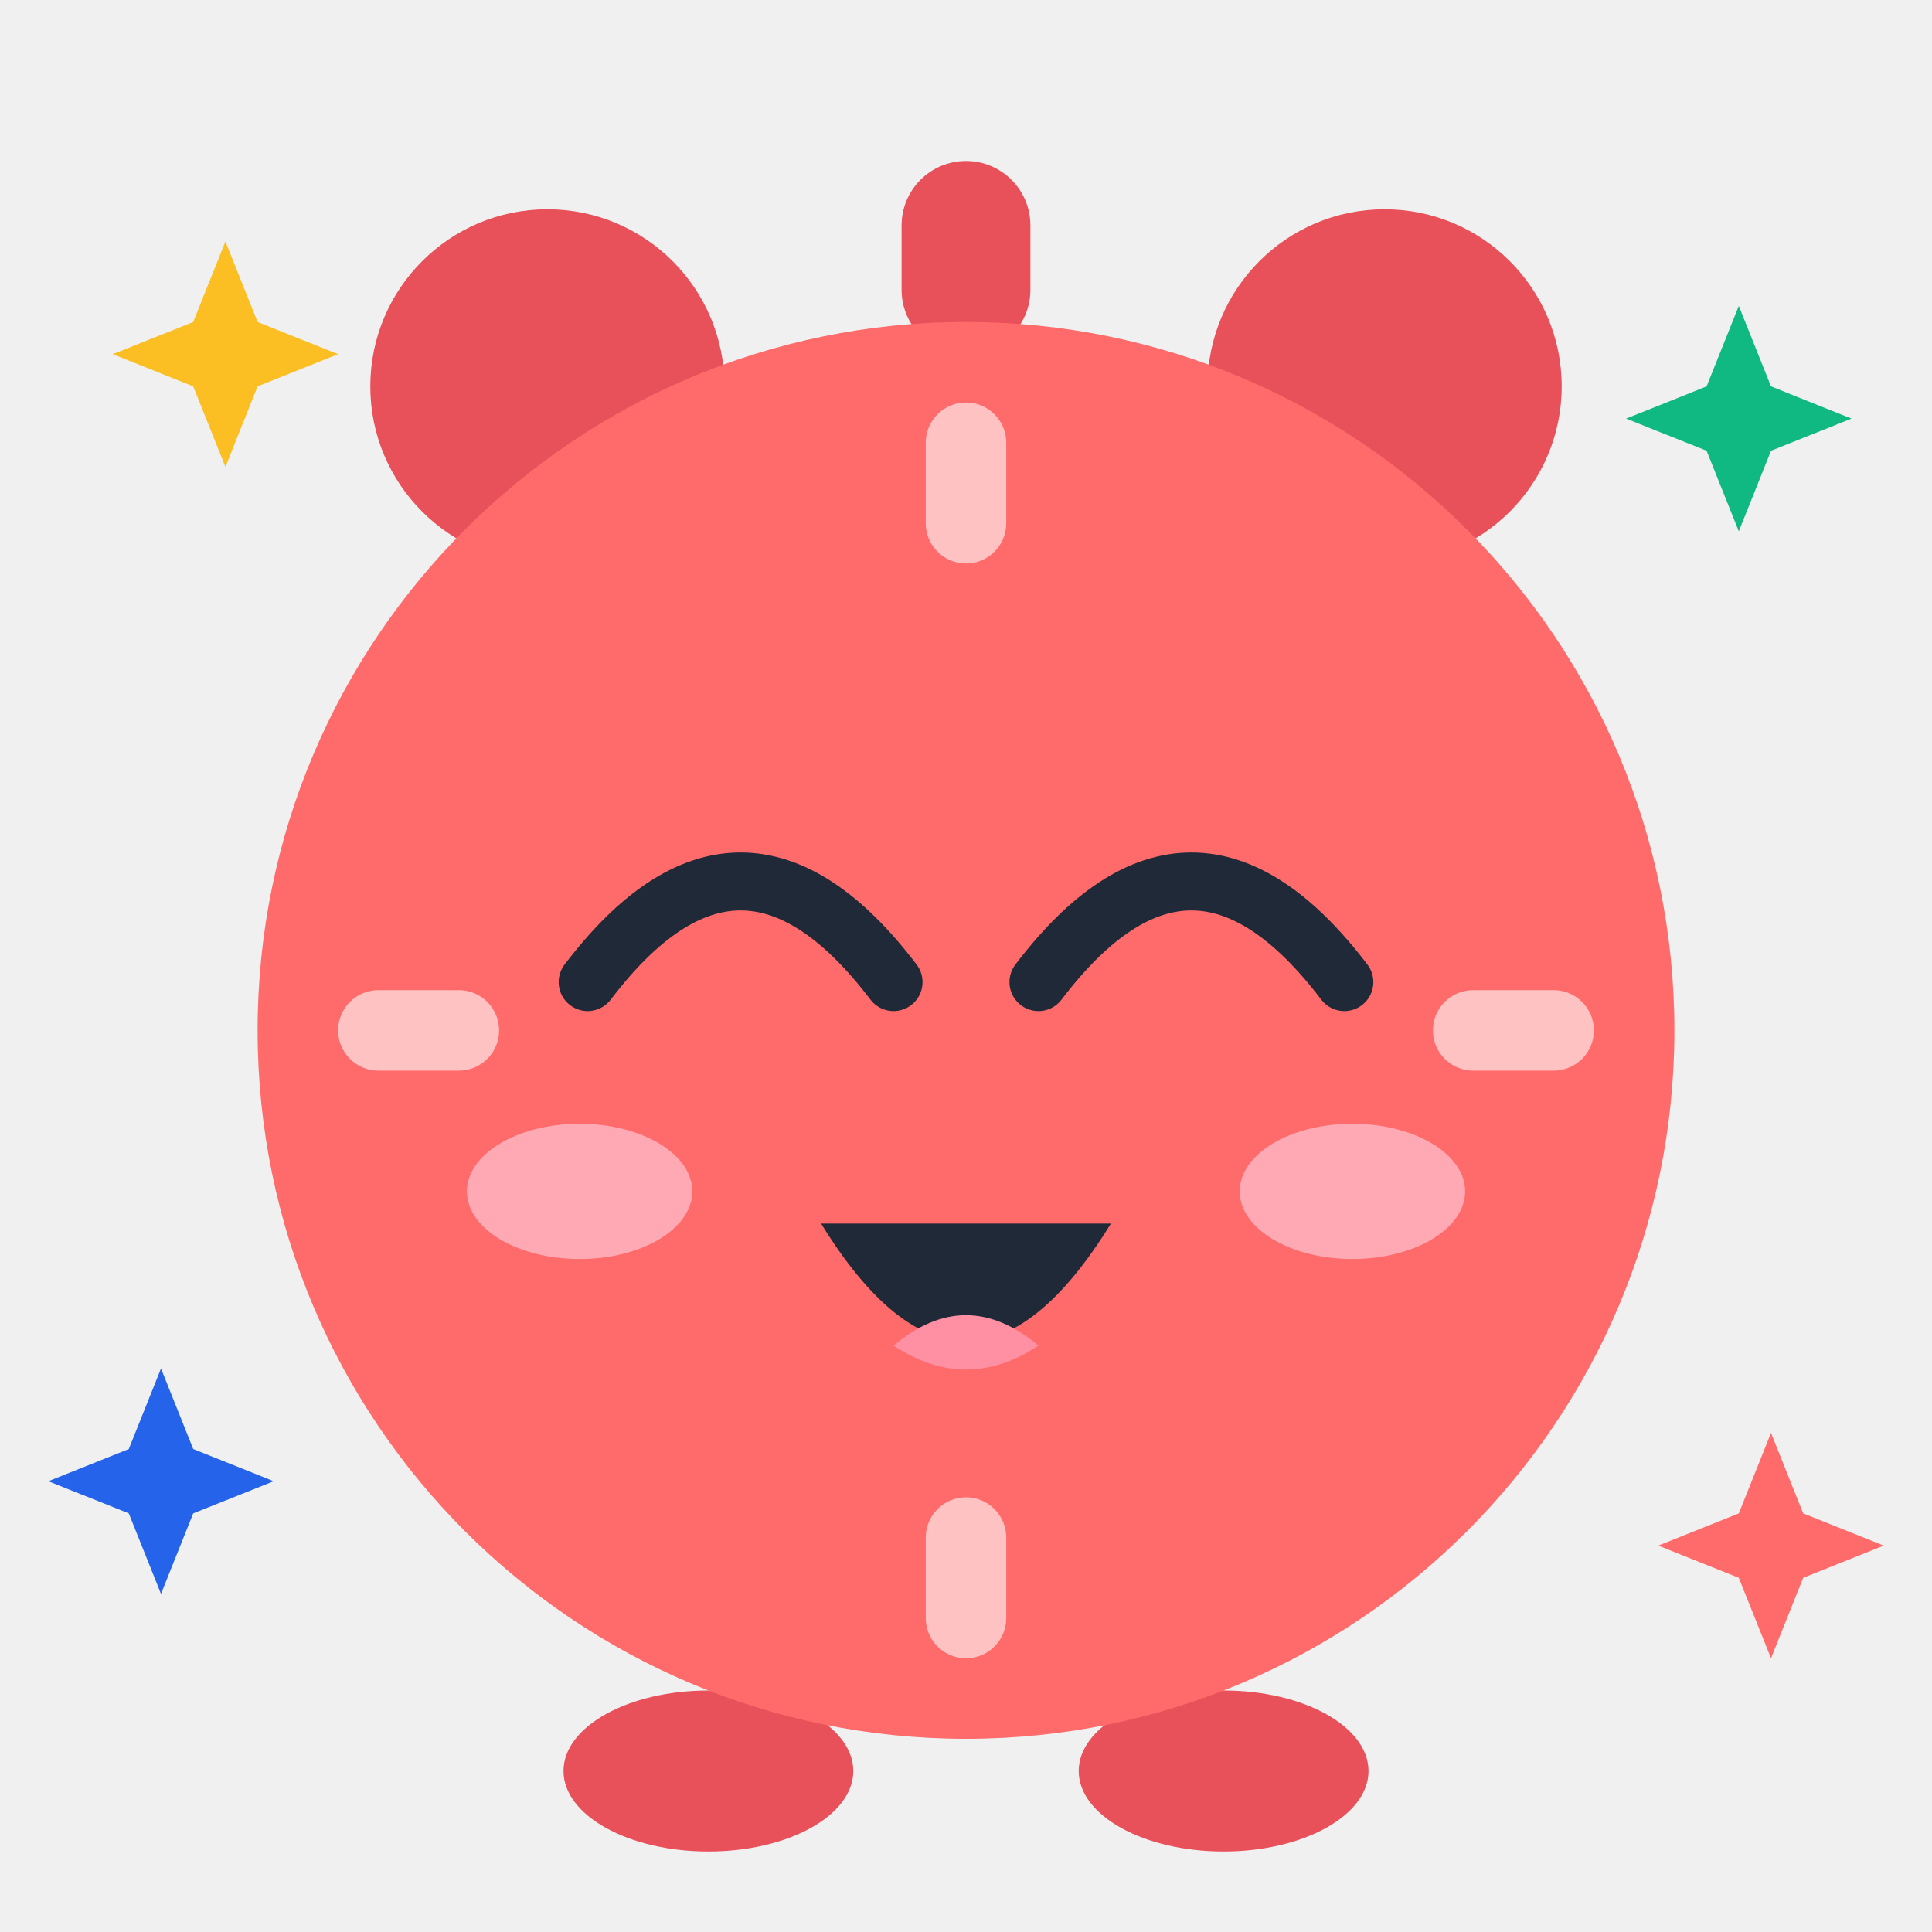
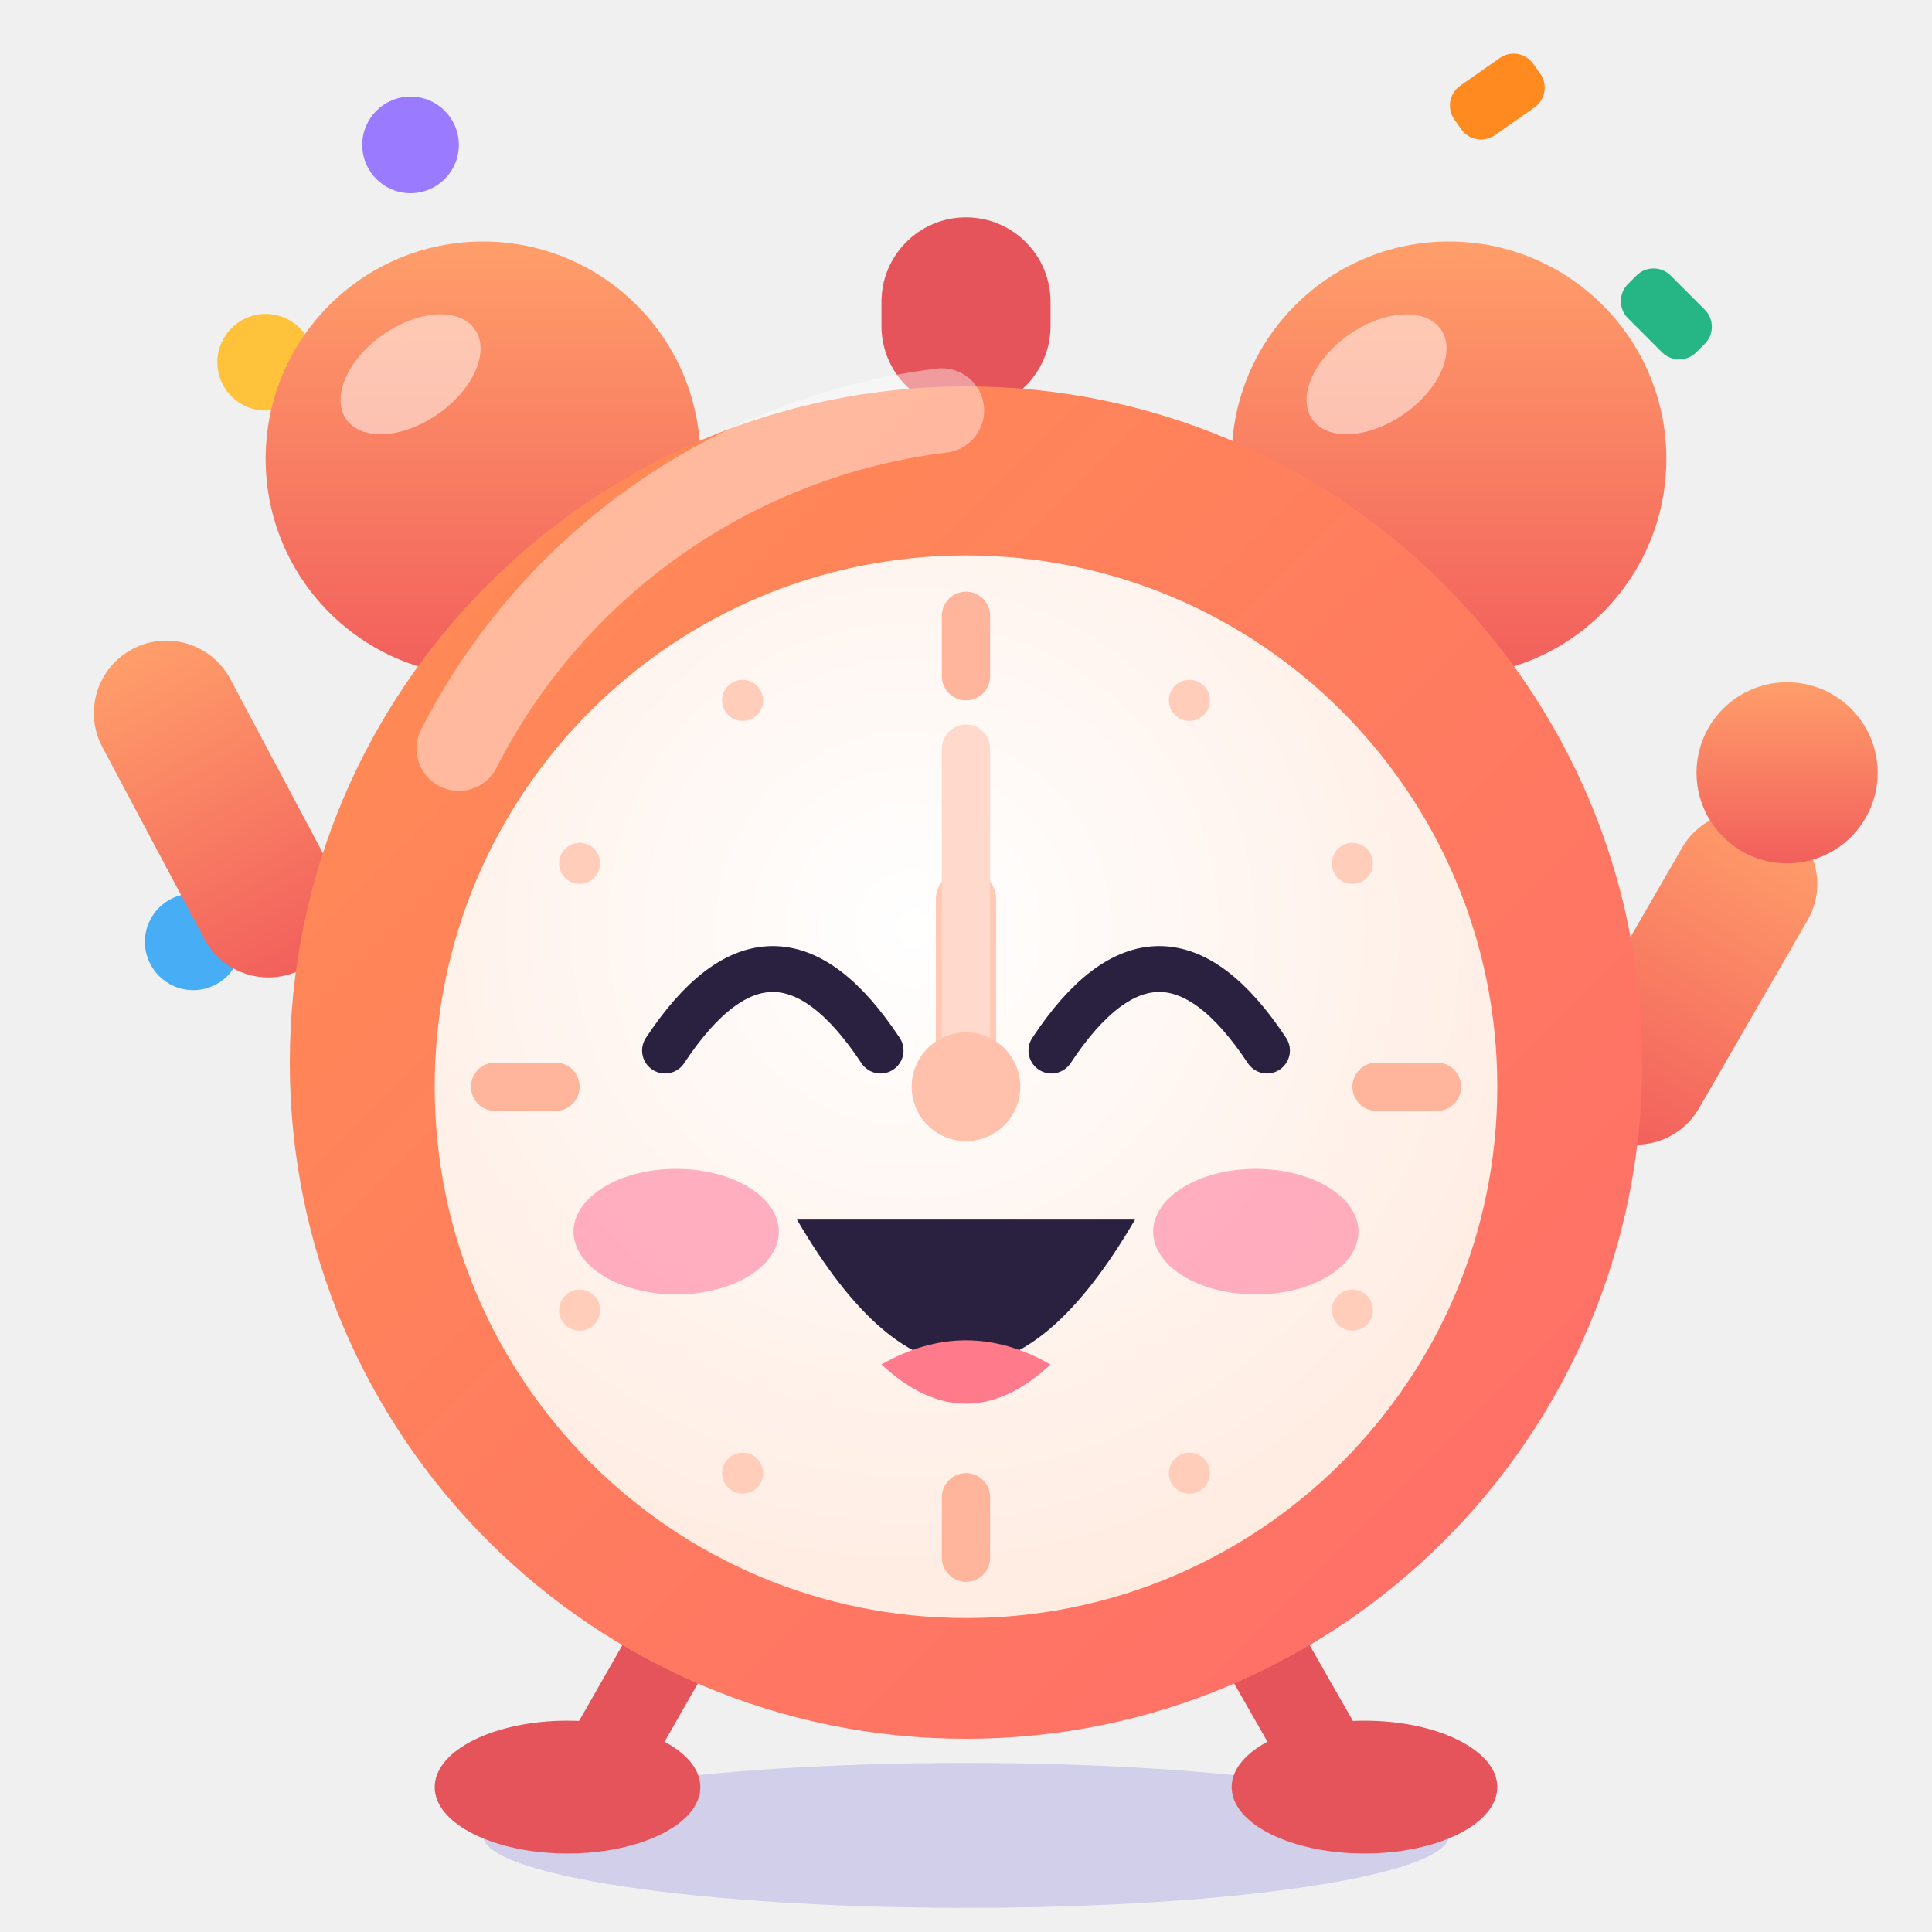
- <svg xmlns="http://www.w3.org/2000/svg" viewBox="0 0 120 120" width="120" height="120" role="img" aria-label="Tíc-Tắc" style="color:#FF6B6B">
-   <rect x="56" y="10" width="8" height="12" rx="4" fill="#E8505A" />
-   <circle cx="34" cy="24" r="11" fill="#E8505A" />
-   <circle cx="86" cy="24" r="11" fill="#E8505A" />
-   <ellipse cx="44" cy="110" rx="9" ry="5" fill="#E8505A" />
-   <ellipse cx="76" cy="110" rx="9" ry="5" fill="#E8505A" />
-   <circle cx="60" cy="64" r="44" fill="#FF6B6B" />
-   <rect x="57.5" y="25" width="5" height="10" rx="2.5" fill="#FFC2C2" />
-   <rect x="57.5" y="93" width="5" height="10" rx="2.5" fill="#FFC2C2" />
-   <rect x="21" y="61.5" width="10" height="5" rx="2.5" fill="#FFC2C2" />
-   <rect x="89" y="61.5" width="10" height="5" rx="2.5" fill="#FFC2C2" />
-   <path d="M36.5 61 Q46 48.5 55.5 61" fill="none" stroke="#1F2937" stroke-width="3.6" stroke-linecap="round" />
-   <path d="M64.5 61 Q74 48.5 83.5 61" fill="none" stroke="#1F2937" stroke-width="3.6" stroke-linecap="round" />
-   <ellipse cx="36" cy="74" rx="7" ry="4.2" fill="#FFB4C2" opacity=".85" />
-   <ellipse cx="84" cy="74" rx="7" ry="4.2" fill="#FFB4C2" opacity=".85" />
-   <path d="M51 76 Q60 90.6 69 76 Z" fill="#1F2937" />
-   <path d="M55.5 83.58 Q60 79.8 64.5 83.58 Q60 86.55 55.5 83.58 Z" fill="#FF8FA3" />
-   <path d="M14 15 L16 20 L21 22 L16 24 L14 29 L12 24 L7 22 L12 20 Z" fill="#FBBF24" />
-   <path d="M108 19 L110 24 L115 26 L110 28 L108 33 L106 28 L101 26 L106 24 Z" fill="#10B981" />
-   <path d="M10 85 L12 90 L17 92 L12 94 L10 99 L8 94 L3 92 L8 90 Z" fill="#2563EB" />
-   <path d="M110 89 L112 94 L117 96 L112 98 L110 103 L108 98 L103 96 L108 94 Z" fill="#FF6B6B" />
+ <svg xmlns="http://www.w3.org/2000/svg" viewBox="0 0 160 160" width="160" height="160" role="img" aria-label="Tíc-Tắc">
+   <style>
+ @keyframes f{0%,100%{transform:translateY(0)}50%{transform:translateY(-5px)}}
+ @keyframes s{0%,100%{transform:scaleX(1);opacity:.18}50%{transform:scaleX(.86);opacity:.1}}
+ @keyframes bl{0%,90%,100%{transform:scaleY(1)}94%{transform:scaleY(.08)}}
+ @keyframes wv{0%,100%{transform:rotate(0)}50%{transform:rotate(-26deg)}}
+ @keyframes sp{to{transform:rotate(360deg)}}
+ @keyframes ck{0%,100%{opacity:.45}50%{opacity:.8}}
+ @keyframes zz{0%{opacity:0;transform:translate(0,6px)}25%{opacity:1}100%{opacity:0;transform:translate(9px,-16px)}}
+ @keyframes pp{0%,100%{transform:scale(1) rotate(0)}50%{transform:scale(1.18) rotate(8deg)}}
+ .b{animation:f 3.4s ease-in-out infinite}
+ .sh{transform-box:fill-box;transform-origin:center;animation:s 3.4s ease-in-out infinite}
+ .e{transform-box:fill-box;transform-origin:center;animation:bl 5.2s infinite}
+ .w{transform-box:fill-box;animation:wv 1.8s ease-in-out infinite}
+ .hm{transform-origin:80px 90px;animation:sp 12s linear infinite}
+ .hh{transform-origin:80px 90px;animation:sp 144s linear infinite}
+ .ck{animation:ck 3.4s ease-in-out infinite}
+ .z{animation:zz 2.8s ease-in-out infinite}.z2{animation-delay:1.4s}
+ .pp{transform-box:fill-box;transform-origin:center;animation:pp 1.7s ease-in-out infinite}
+ .d2{animation-delay:.5s}.d3{animation-delay:1s}
+ @media (prefers-reduced-motion:reduce){*{animation:none!important}}
+ </style>
+   <defs>
+     <linearGradient id="ttcelebrateb" x1="0" y1="0" x2="1" y2="1">
+       <stop offset="0" stop-color="#FF8E53" />
+       <stop offset="1" stop-color="#FF6B6B" />
+     </linearGradient>
+     <linearGradient id="ttcelebratel" x1="0" y1="0" x2="0" y2="1">
+       <stop offset="0" stop-color="#FF9E6A" />
+       <stop offset="1" stop-color="#F25F5C" />
+     </linearGradient>
+     <radialGradient id="ttcelebratef" cx=".45" cy=".35" r=".75">
+       <stop offset="0" stop-color="#FFFFFF" />
+       <stop offset="1" stop-color="#FFE9DD" />
+     </radialGradient>
+   </defs>
+   <ellipse class="sh" cx="80" cy="152" rx="40" ry="6" fill="#4338CA" opacity=".18" />
+   <circle class="pp" cx="22" cy="30" r="4" fill="#FFC23A" />
+   <rect class="pp d2" x="134" y="23.5" width="8" height="5" rx="2" fill="#26B685" transform="rotate(45 138 26)" />
+   <circle class="pp d3" cx="16" cy="78" r="4" fill="#47AEF5" />
+   <rect class="pp" x="142" y="67.5" width="8" height="5" rx="2" fill="#FF74A0" transform="rotate(95 146 70)" />
+   <circle class="pp d2" cx="34" cy="12" r="4" fill="#9A7BFF" />
+   <rect class="pp d3" x="120" y="5.5" width="8" height="5" rx="2" fill="#FF8A1F" transform="rotate(145 124 8)" />
+   <g class="b">
+     <rect x="73" y="18" width="14" height="16" rx="7" fill="#E5545A" />
+     <circle cx="40" cy="38" r="18" fill="url(#ttcelebratel)" />
+     <circle cx="120" cy="38" r="18" fill="url(#ttcelebratel)" />
+     <ellipse cx="34" cy="31" rx="6.5" ry="4" fill="#FFFFFF" opacity=".5" transform="rotate(-35 34 31)" />
+     <ellipse cx="114" cy="31" rx="6.5" ry="4" fill="#FFFFFF" opacity=".5" transform="rotate(-35 114 31)" />
+     <path d="M58 132 L50 146 M102 132 L110 146" stroke="#E5545A" stroke-width="7" stroke-linecap="round" />
+     <ellipse cx="47" cy="148" rx="11" ry="5.5" fill="#E5545A" />
+     <ellipse cx="113" cy="148" rx="11" ry="5.5" fill="#E5545A" />
+     <rect x="12" y="52" width="12" height="30" rx="6" fill="url(#ttcelebratel)" transform="rotate(-28 18 67)" />
+     <g class="w" style="transform-origin:15% 92%">
+       <rect x="134" y="66" width="12" height="30" rx="6" fill="url(#ttcelebratel)" transform="rotate(30 140 81)" />
+       <circle cx="148" cy="64" r="7.5" fill="url(#ttcelebratel)" />
+     </g>
+     <circle cx="80" cy="88" r="56" fill="url(#ttcelebrateb)" />
+     <path d="M38 62 A52 52 0 0 1 78 34" stroke="#FFFFFF" stroke-opacity=".42" stroke-width="7" stroke-linecap="round" fill="none" />
+     <circle cx="80" cy="90" r="44" fill="url(#ttcelebratef)" />
+     <rect x="78" y="49" width="4" height="9" rx="2" fill="#FFB49C" transform="rotate(0 80 90)" />
+     <rect x="78" y="49" width="4" height="9" rx="2" fill="#FFB49C" transform="rotate(90 80 90)" />
+     <rect x="78" y="49" width="4" height="9" rx="2" fill="#FFB49C" transform="rotate(180 80 90)" />
+     <rect x="78" y="49" width="4" height="9" rx="2" fill="#FFB49C" transform="rotate(270 80 90)" />
+     <circle cx="98.5" cy="58.0" r="1.7" fill="#FFCDBA" />
+     <circle cx="112.0" cy="71.5" r="1.7" fill="#FFCDBA" />
+     <circle cx="112.0" cy="108.5" r="1.7" fill="#FFCDBA" />
+     <circle cx="98.5" cy="122.0" r="1.7" fill="#FFCDBA" />
+     <circle cx="61.5" cy="122.0" r="1.7" fill="#FFCDBA" />
+     <circle cx="48.0" cy="108.5" r="1.7" fill="#FFCDBA" />
+     <circle cx="48.0" cy="71.5" r="1.7" fill="#FFCDBA" />
+     <circle cx="61.5" cy="58.0" r="1.7" fill="#FFCDBA" />
+     <rect class="hh" x="77.5" y="72" width="5" height="20" rx="2.5" fill="#FFC9B6" />
+     <rect class="hm" x="78" y="60" width="4" height="32" rx="2" fill="#FFD9CB" />
+     <circle cx="80" cy="90" r="4.5" fill="#FFC1AC" />
+     <g class="ck">
+       <ellipse cx="56" cy="102" rx="8.5" ry="5.2" fill="#FF7FA0" opacity=".6" />
+       <ellipse cx="104" cy="102" rx="8.5" ry="5.2" fill="#FF7FA0" opacity=".6" />
+     </g>
+     <path d="M55.075 87 Q64 73.5 72.925 87" fill="none" stroke="#2A2140" stroke-width="3.8" stroke-linecap="round" />
+     <path d="M87.075 87 Q96 73.5 104.925 87" fill="none" stroke="#2A2140" stroke-width="3.8" stroke-linecap="round" />
+     <path d="M66 101 Q80 125 94 101 Z" fill="#2A2140" />
+     <path d="M73 113 Q80 109 87 113 Q80 119.5 73 113 Z" fill="#FF7A8A" />
+   </g>
</svg>
